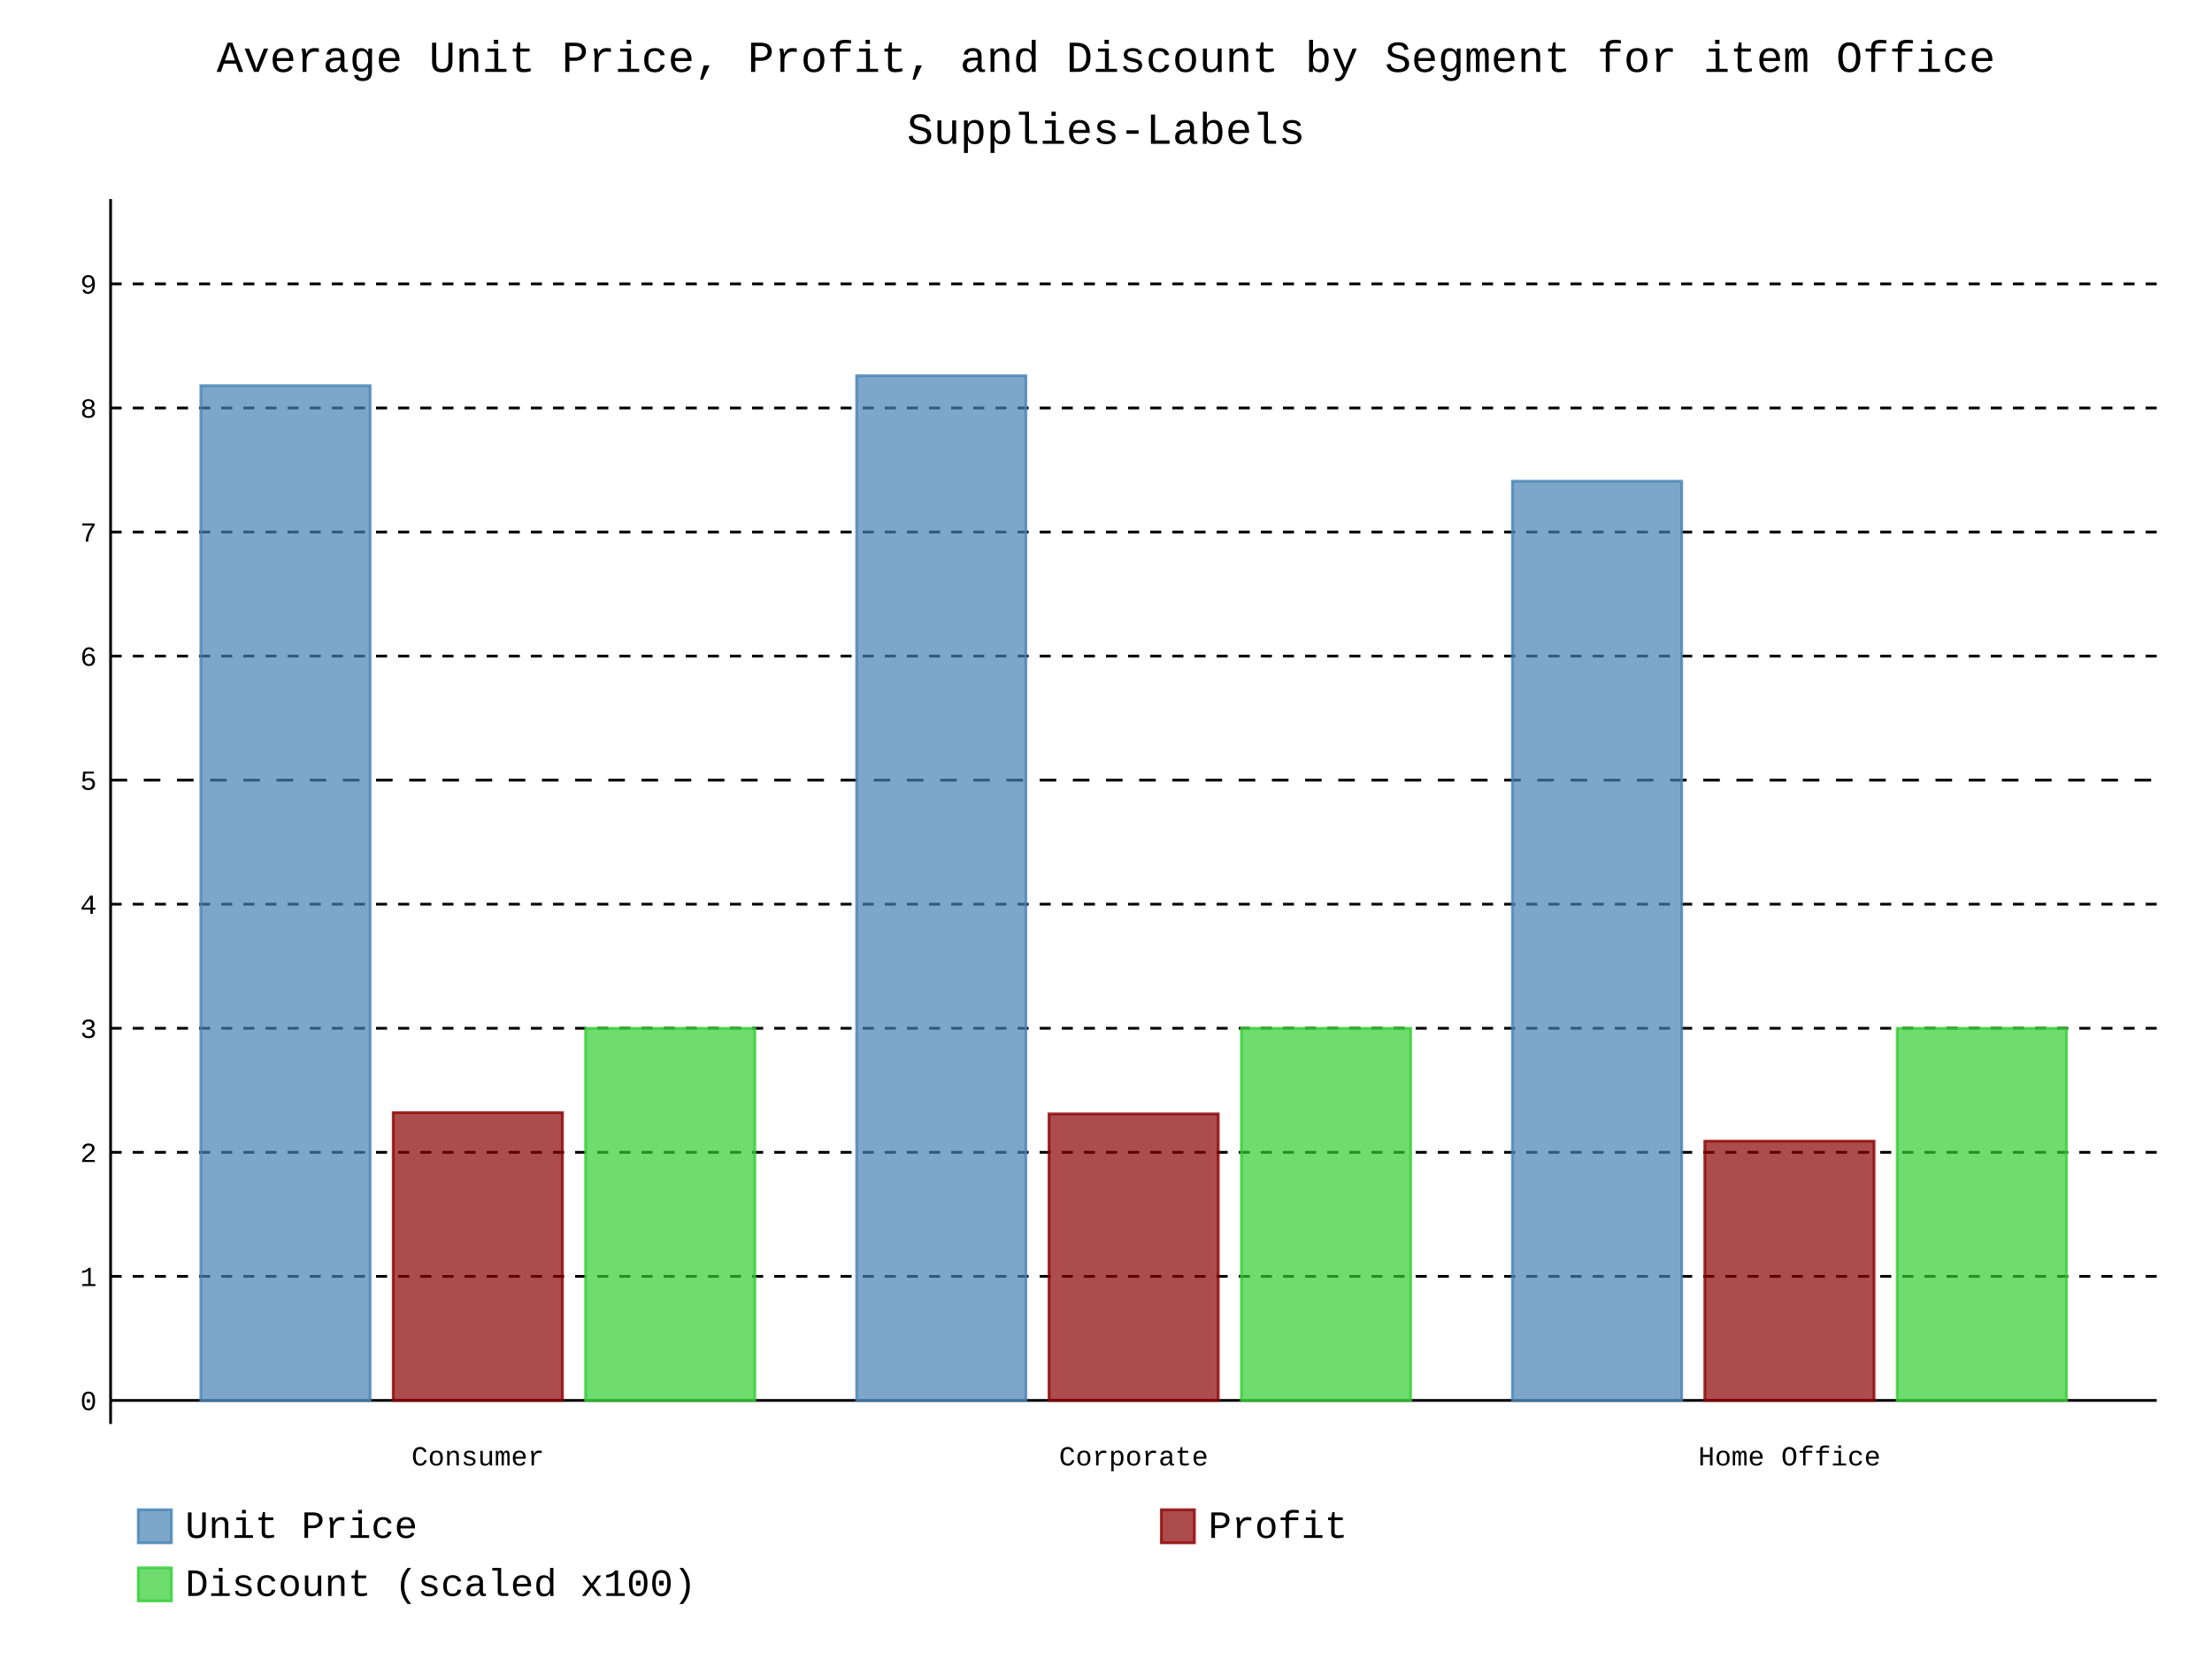
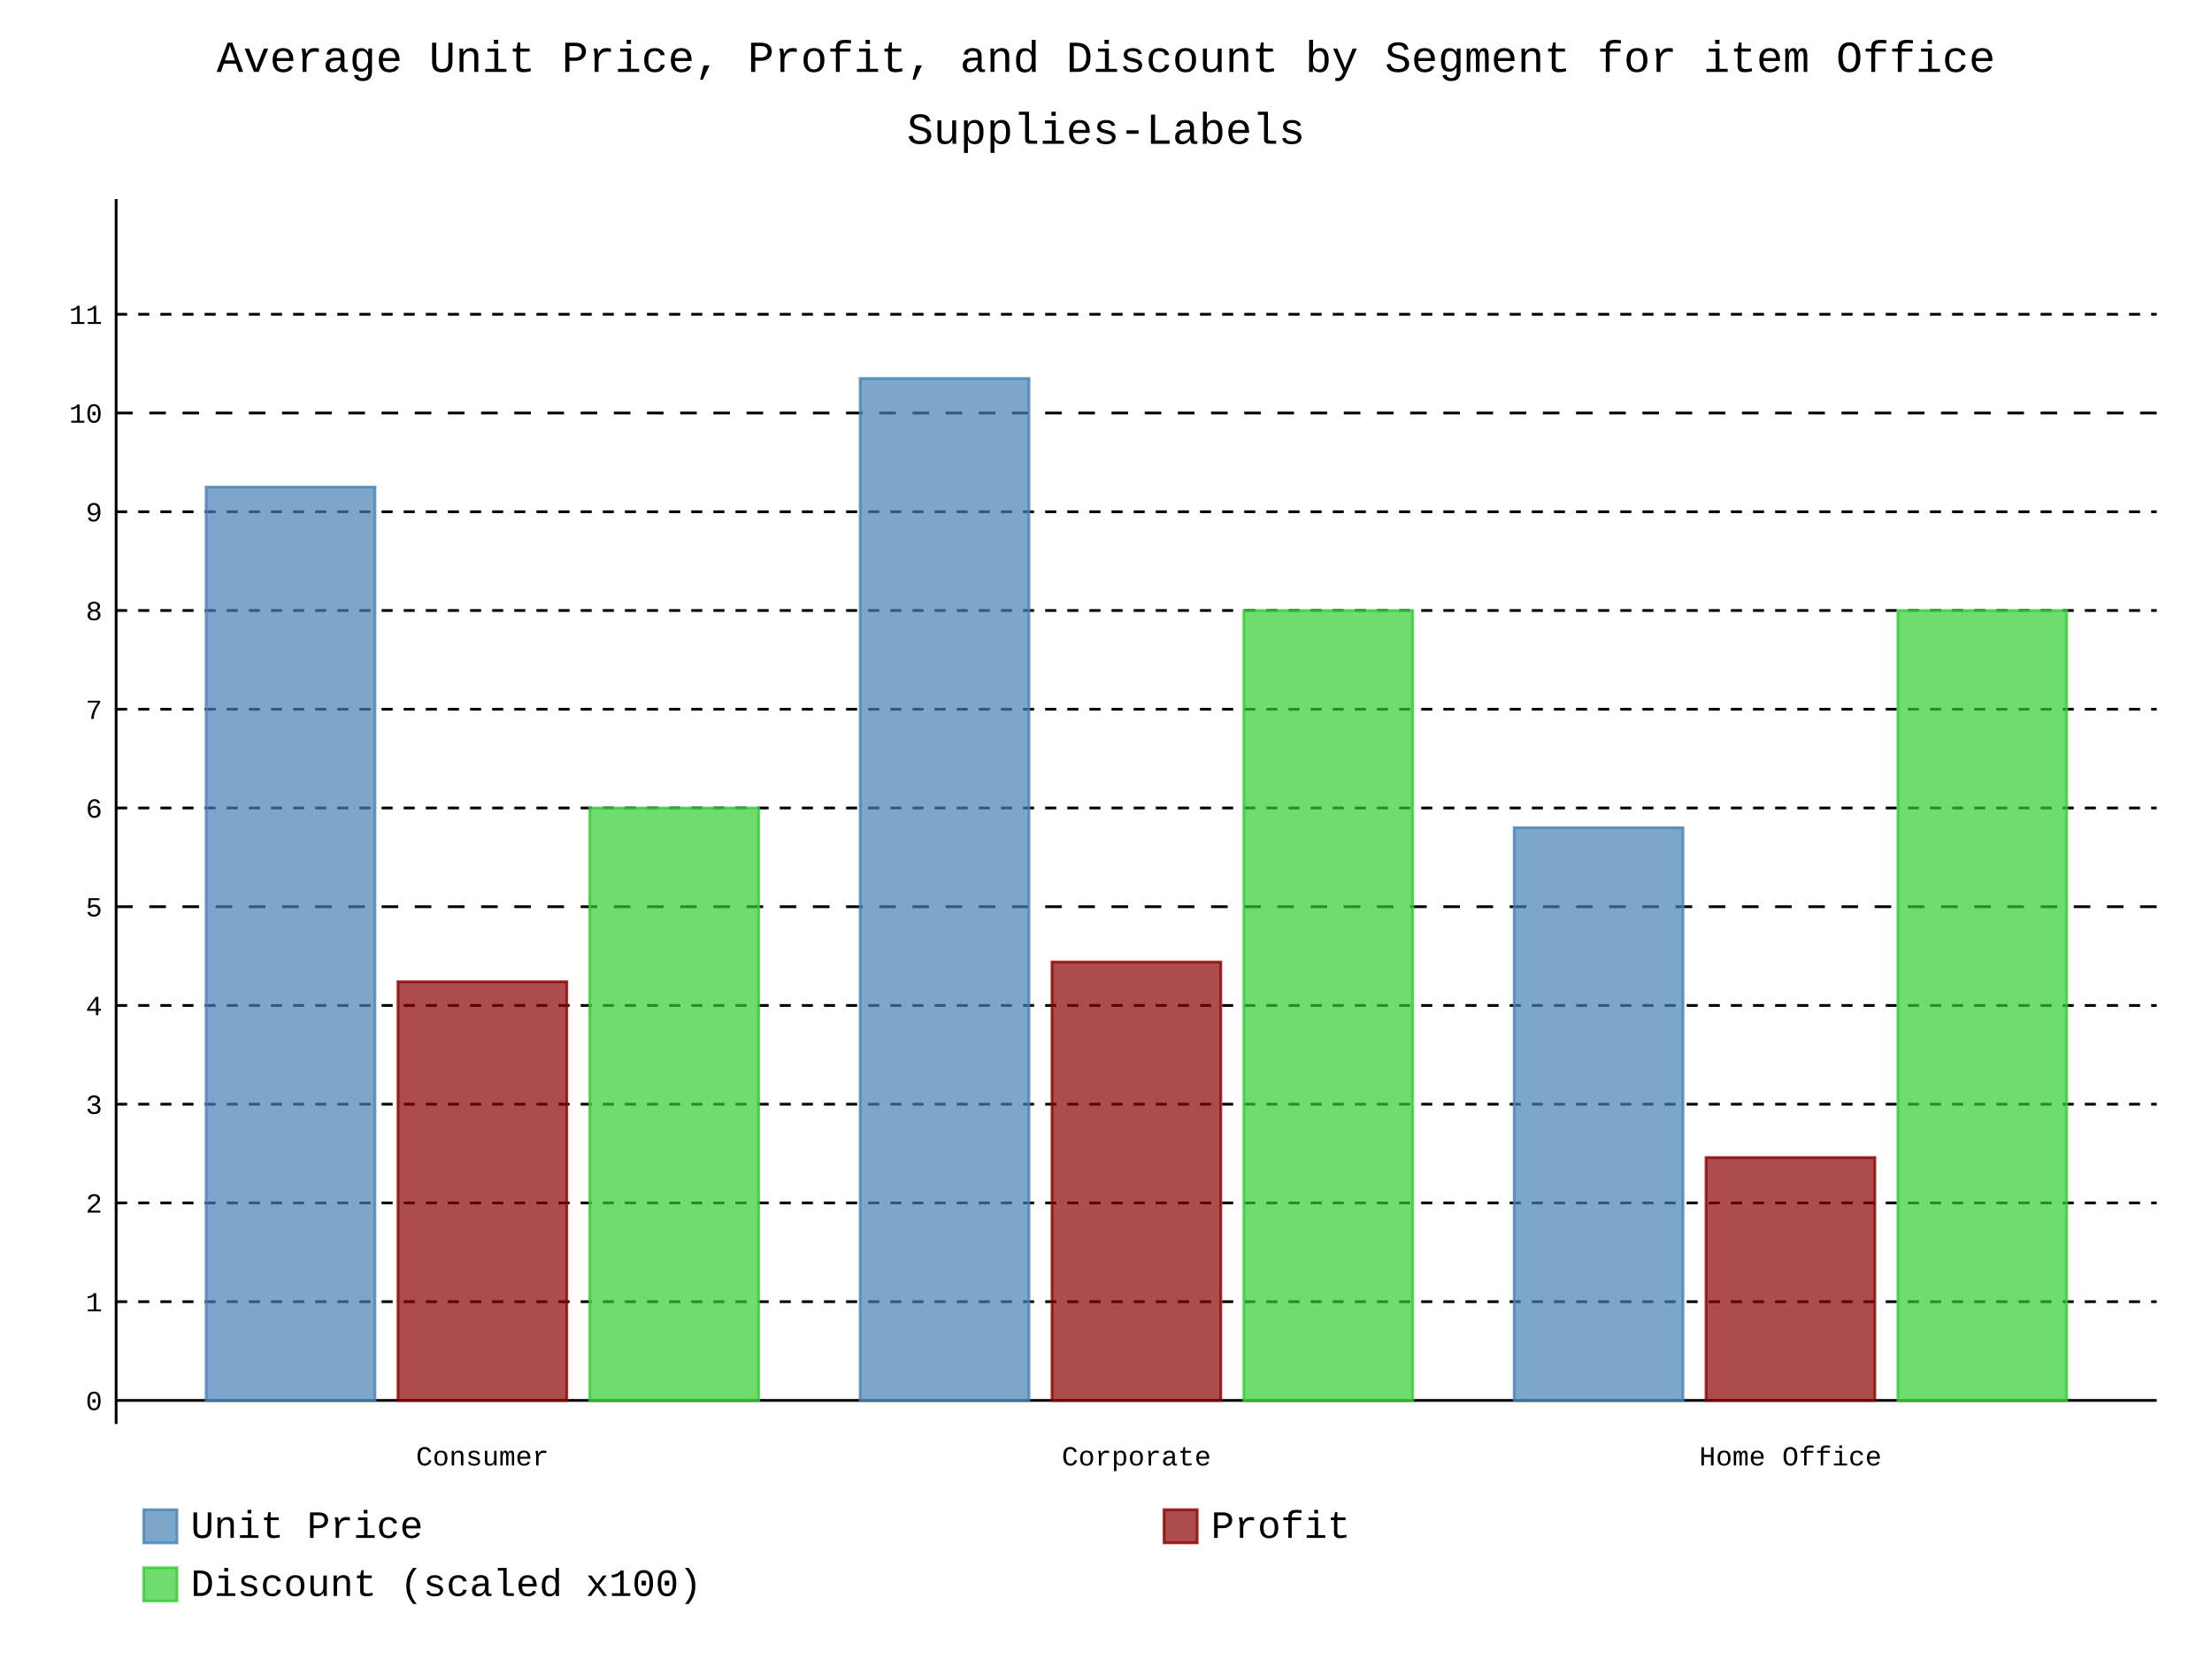
- <svg xmlns="http://www.w3.org/2000/svg" id="chart-18380c47-a66b-49f1-aeb8-bffa00822c3f" class="pygal-chart" viewBox="0 0 800 600">
+ <svg xmlns="http://www.w3.org/2000/svg" id="chart-a0a27bdf-8b54-46d3-9be2-0f6fe8f12bc2" class="pygal-chart" viewBox="0 0 800 600">
  <defs>
-     <style type="text/css">#chart-18380c47-a66b-49f1-aeb8-bffa00822c3f{-webkit-user-select:none;-webkit-font-smoothing:antialiased;font-family:Consolas,"Liberation Mono",Menlo,Courier,monospace}#chart-18380c47-a66b-49f1-aeb8-bffa00822c3f .title{font-family:Consolas,"Liberation Mono",Menlo,Courier,monospace;font-size:16px}#chart-18380c47-a66b-49f1-aeb8-bffa00822c3f .legends .legend text{font-family:Consolas,"Liberation Mono",Menlo,Courier,monospace;font-size:14px}#chart-18380c47-a66b-49f1-aeb8-bffa00822c3f .axis text{font-family:Consolas,"Liberation Mono",Menlo,Courier,monospace;font-size:10px}#chart-18380c47-a66b-49f1-aeb8-bffa00822c3f .axis text.major{font-family:Consolas,"Liberation Mono",Menlo,Courier,monospace;font-size:10px}#chart-18380c47-a66b-49f1-aeb8-bffa00822c3f .text-overlay text.value{font-family:Consolas,"Liberation Mono",Menlo,Courier,monospace;font-size:16px}#chart-18380c47-a66b-49f1-aeb8-bffa00822c3f .text-overlay text.label{font-family:Consolas,"Liberation Mono",Menlo,Courier,monospace;font-size:10px}#chart-18380c47-a66b-49f1-aeb8-bffa00822c3f .tooltip{font-family:Consolas,"Liberation Mono",Menlo,Courier,monospace;font-size:14px}#chart-18380c47-a66b-49f1-aeb8-bffa00822c3f text.no_data{font-family:Consolas,"Liberation Mono",Menlo,Courier,monospace;font-size:64px}
- #chart-18380c47-a66b-49f1-aeb8-bffa00822c3f{background-color:white}#chart-18380c47-a66b-49f1-aeb8-bffa00822c3f path,#chart-18380c47-a66b-49f1-aeb8-bffa00822c3f line,#chart-18380c47-a66b-49f1-aeb8-bffa00822c3f rect,#chart-18380c47-a66b-49f1-aeb8-bffa00822c3f circle{-webkit-transition:150ms;-moz-transition:150ms;transition:150ms}#chart-18380c47-a66b-49f1-aeb8-bffa00822c3f .graph &gt; .background{fill:white}#chart-18380c47-a66b-49f1-aeb8-bffa00822c3f .plot &gt; .background{fill:white}#chart-18380c47-a66b-49f1-aeb8-bffa00822c3f .graph{fill:black}#chart-18380c47-a66b-49f1-aeb8-bffa00822c3f text.no_data{fill:black}#chart-18380c47-a66b-49f1-aeb8-bffa00822c3f .title{fill:black}#chart-18380c47-a66b-49f1-aeb8-bffa00822c3f .legends .legend text{fill:black}#chart-18380c47-a66b-49f1-aeb8-bffa00822c3f .legends .legend:hover text{fill:black}#chart-18380c47-a66b-49f1-aeb8-bffa00822c3f .axis .line{stroke:black}#chart-18380c47-a66b-49f1-aeb8-bffa00822c3f .axis .guide.line{stroke:#630C0D}#chart-18380c47-a66b-49f1-aeb8-bffa00822c3f .axis .major.line{stroke:black}#chart-18380c47-a66b-49f1-aeb8-bffa00822c3f .axis text.major{fill:black}#chart-18380c47-a66b-49f1-aeb8-bffa00822c3f .axis.y .guides:hover .guide.line,#chart-18380c47-a66b-49f1-aeb8-bffa00822c3f .line-graph .axis.x .guides:hover .guide.line,#chart-18380c47-a66b-49f1-aeb8-bffa00822c3f .stackedline-graph .axis.x .guides:hover .guide.line,#chart-18380c47-a66b-49f1-aeb8-bffa00822c3f .xy-graph .axis.x .guides:hover .guide.line{stroke:black}#chart-18380c47-a66b-49f1-aeb8-bffa00822c3f .axis .guides:hover text{fill:black}#chart-18380c47-a66b-49f1-aeb8-bffa00822c3f .reactive{fill-opacity:.7;stroke-opacity:.8;stroke-width:1}#chart-18380c47-a66b-49f1-aeb8-bffa00822c3f .ci{stroke:black}#chart-18380c47-a66b-49f1-aeb8-bffa00822c3f .reactive.active,#chart-18380c47-a66b-49f1-aeb8-bffa00822c3f .active .reactive{fill-opacity:.8;stroke-opacity:.9;stroke-width:4}#chart-18380c47-a66b-49f1-aeb8-bffa00822c3f .ci .reactive.active{stroke-width:1.5}#chart-18380c47-a66b-49f1-aeb8-bffa00822c3f .series text{fill:black}#chart-18380c47-a66b-49f1-aeb8-bffa00822c3f .tooltip rect{fill:white;stroke:black;-webkit-transition:opacity 150ms;-moz-transition:opacity 150ms;transition:opacity 150ms}#chart-18380c47-a66b-49f1-aeb8-bffa00822c3f .tooltip .label{fill:black}#chart-18380c47-a66b-49f1-aeb8-bffa00822c3f .tooltip .label{fill:black}#chart-18380c47-a66b-49f1-aeb8-bffa00822c3f .tooltip .legend{font-size:.8em;fill:#630C0D}#chart-18380c47-a66b-49f1-aeb8-bffa00822c3f .tooltip .x_label{font-size:.6em;fill:black}#chart-18380c47-a66b-49f1-aeb8-bffa00822c3f .tooltip .xlink{font-size:.5em;text-decoration:underline}#chart-18380c47-a66b-49f1-aeb8-bffa00822c3f .tooltip .value{font-size:1.5em}#chart-18380c47-a66b-49f1-aeb8-bffa00822c3f .bound{font-size:.5em}#chart-18380c47-a66b-49f1-aeb8-bffa00822c3f .max-value{font-size:.75em;fill:#630C0D}#chart-18380c47-a66b-49f1-aeb8-bffa00822c3f .map-element{fill:white;stroke:#630C0D !important}#chart-18380c47-a66b-49f1-aeb8-bffa00822c3f .map-element .reactive{fill-opacity:inherit;stroke-opacity:inherit}#chart-18380c47-a66b-49f1-aeb8-bffa00822c3f .color-0,#chart-18380c47-a66b-49f1-aeb8-bffa00822c3f .color-0 a:visited{stroke:#4682B4;fill:#4682B4}#chart-18380c47-a66b-49f1-aeb8-bffa00822c3f .color-1,#chart-18380c47-a66b-49f1-aeb8-bffa00822c3f .color-1 a:visited{stroke:#8B0000;fill:#8B0000}#chart-18380c47-a66b-49f1-aeb8-bffa00822c3f .color-2,#chart-18380c47-a66b-49f1-aeb8-bffa00822c3f .color-2 a:visited{stroke:#32CD32;fill:#32CD32}#chart-18380c47-a66b-49f1-aeb8-bffa00822c3f .text-overlay .color-0 text{fill:black}#chart-18380c47-a66b-49f1-aeb8-bffa00822c3f .text-overlay .color-1 text{fill:black}#chart-18380c47-a66b-49f1-aeb8-bffa00822c3f .text-overlay .color-2 text{fill:black}
- #chart-18380c47-a66b-49f1-aeb8-bffa00822c3f text.no_data{text-anchor:middle}#chart-18380c47-a66b-49f1-aeb8-bffa00822c3f .guide.line{fill:none}#chart-18380c47-a66b-49f1-aeb8-bffa00822c3f .centered{text-anchor:middle}#chart-18380c47-a66b-49f1-aeb8-bffa00822c3f .title{text-anchor:middle}#chart-18380c47-a66b-49f1-aeb8-bffa00822c3f .legends .legend text{fill-opacity:1}#chart-18380c47-a66b-49f1-aeb8-bffa00822c3f .axis.x text{text-anchor:middle}#chart-18380c47-a66b-49f1-aeb8-bffa00822c3f .axis.x:not(.web) text[transform]{text-anchor:start}#chart-18380c47-a66b-49f1-aeb8-bffa00822c3f .axis.x:not(.web) text[transform].backwards{text-anchor:end}#chart-18380c47-a66b-49f1-aeb8-bffa00822c3f .axis.y text{text-anchor:end}#chart-18380c47-a66b-49f1-aeb8-bffa00822c3f .axis.y text[transform].backwards{text-anchor:start}#chart-18380c47-a66b-49f1-aeb8-bffa00822c3f .axis.y2 text{text-anchor:start}#chart-18380c47-a66b-49f1-aeb8-bffa00822c3f .axis.y2 text[transform].backwards{text-anchor:end}#chart-18380c47-a66b-49f1-aeb8-bffa00822c3f .axis .guide.line{stroke-dasharray:4,4;stroke:black}#chart-18380c47-a66b-49f1-aeb8-bffa00822c3f .axis .major.guide.line{stroke-dasharray:6,6;stroke:black}#chart-18380c47-a66b-49f1-aeb8-bffa00822c3f .horizontal .axis.y .guide.line,#chart-18380c47-a66b-49f1-aeb8-bffa00822c3f .horizontal .axis.y2 .guide.line,#chart-18380c47-a66b-49f1-aeb8-bffa00822c3f .vertical .axis.x .guide.line{opacity:0}#chart-18380c47-a66b-49f1-aeb8-bffa00822c3f .horizontal .axis.always_show .guide.line,#chart-18380c47-a66b-49f1-aeb8-bffa00822c3f .vertical .axis.always_show .guide.line{opacity:1 !important}#chart-18380c47-a66b-49f1-aeb8-bffa00822c3f .axis.y .guides:hover .guide.line,#chart-18380c47-a66b-49f1-aeb8-bffa00822c3f .axis.y2 .guides:hover .guide.line,#chart-18380c47-a66b-49f1-aeb8-bffa00822c3f .axis.x .guides:hover .guide.line{opacity:1}#chart-18380c47-a66b-49f1-aeb8-bffa00822c3f .axis .guides:hover text{opacity:1}#chart-18380c47-a66b-49f1-aeb8-bffa00822c3f .nofill{fill:none}#chart-18380c47-a66b-49f1-aeb8-bffa00822c3f .subtle-fill{fill-opacity:.2}#chart-18380c47-a66b-49f1-aeb8-bffa00822c3f .dot{stroke-width:1px;fill-opacity:1;stroke-opacity:1}#chart-18380c47-a66b-49f1-aeb8-bffa00822c3f .dot.active{stroke-width:5px}#chart-18380c47-a66b-49f1-aeb8-bffa00822c3f .dot.negative{fill:transparent}#chart-18380c47-a66b-49f1-aeb8-bffa00822c3f text,#chart-18380c47-a66b-49f1-aeb8-bffa00822c3f tspan{stroke:none !important}#chart-18380c47-a66b-49f1-aeb8-bffa00822c3f .series text.active{opacity:1}#chart-18380c47-a66b-49f1-aeb8-bffa00822c3f .tooltip rect{fill-opacity:.95;stroke-width:.5}#chart-18380c47-a66b-49f1-aeb8-bffa00822c3f .tooltip text{fill-opacity:1}#chart-18380c47-a66b-49f1-aeb8-bffa00822c3f .showable{visibility:hidden}#chart-18380c47-a66b-49f1-aeb8-bffa00822c3f .showable.shown{visibility:visible}#chart-18380c47-a66b-49f1-aeb8-bffa00822c3f .gauge-background{fill:rgba(229,229,229,1);stroke:none}#chart-18380c47-a66b-49f1-aeb8-bffa00822c3f .bg-lines{stroke:white;stroke-width:2px}</style>
+     <style type="text/css">#chart-a0a27bdf-8b54-46d3-9be2-0f6fe8f12bc2{-webkit-user-select:none;-webkit-font-smoothing:antialiased;font-family:Consolas,"Liberation Mono",Menlo,Courier,monospace}#chart-a0a27bdf-8b54-46d3-9be2-0f6fe8f12bc2 .title{font-family:Consolas,"Liberation Mono",Menlo,Courier,monospace;font-size:16px}#chart-a0a27bdf-8b54-46d3-9be2-0f6fe8f12bc2 .legends .legend text{font-family:Consolas,"Liberation Mono",Menlo,Courier,monospace;font-size:14px}#chart-a0a27bdf-8b54-46d3-9be2-0f6fe8f12bc2 .axis text{font-family:Consolas,"Liberation Mono",Menlo,Courier,monospace;font-size:10px}#chart-a0a27bdf-8b54-46d3-9be2-0f6fe8f12bc2 .axis text.major{font-family:Consolas,"Liberation Mono",Menlo,Courier,monospace;font-size:10px}#chart-a0a27bdf-8b54-46d3-9be2-0f6fe8f12bc2 .text-overlay text.value{font-family:Consolas,"Liberation Mono",Menlo,Courier,monospace;font-size:16px}#chart-a0a27bdf-8b54-46d3-9be2-0f6fe8f12bc2 .text-overlay text.label{font-family:Consolas,"Liberation Mono",Menlo,Courier,monospace;font-size:10px}#chart-a0a27bdf-8b54-46d3-9be2-0f6fe8f12bc2 .tooltip{font-family:Consolas,"Liberation Mono",Menlo,Courier,monospace;font-size:14px}#chart-a0a27bdf-8b54-46d3-9be2-0f6fe8f12bc2 text.no_data{font-family:Consolas,"Liberation Mono",Menlo,Courier,monospace;font-size:64px}
+ #chart-a0a27bdf-8b54-46d3-9be2-0f6fe8f12bc2{background-color:white}#chart-a0a27bdf-8b54-46d3-9be2-0f6fe8f12bc2 path,#chart-a0a27bdf-8b54-46d3-9be2-0f6fe8f12bc2 line,#chart-a0a27bdf-8b54-46d3-9be2-0f6fe8f12bc2 rect,#chart-a0a27bdf-8b54-46d3-9be2-0f6fe8f12bc2 circle{-webkit-transition:150ms;-moz-transition:150ms;transition:150ms}#chart-a0a27bdf-8b54-46d3-9be2-0f6fe8f12bc2 .graph &gt; .background{fill:white}#chart-a0a27bdf-8b54-46d3-9be2-0f6fe8f12bc2 .plot &gt; .background{fill:white}#chart-a0a27bdf-8b54-46d3-9be2-0f6fe8f12bc2 .graph{fill:black}#chart-a0a27bdf-8b54-46d3-9be2-0f6fe8f12bc2 text.no_data{fill:black}#chart-a0a27bdf-8b54-46d3-9be2-0f6fe8f12bc2 .title{fill:black}#chart-a0a27bdf-8b54-46d3-9be2-0f6fe8f12bc2 .legends .legend text{fill:black}#chart-a0a27bdf-8b54-46d3-9be2-0f6fe8f12bc2 .legends .legend:hover text{fill:black}#chart-a0a27bdf-8b54-46d3-9be2-0f6fe8f12bc2 .axis .line{stroke:black}#chart-a0a27bdf-8b54-46d3-9be2-0f6fe8f12bc2 .axis .guide.line{stroke:#630C0D}#chart-a0a27bdf-8b54-46d3-9be2-0f6fe8f12bc2 .axis .major.line{stroke:black}#chart-a0a27bdf-8b54-46d3-9be2-0f6fe8f12bc2 .axis text.major{fill:black}#chart-a0a27bdf-8b54-46d3-9be2-0f6fe8f12bc2 .axis.y .guides:hover .guide.line,#chart-a0a27bdf-8b54-46d3-9be2-0f6fe8f12bc2 .line-graph .axis.x .guides:hover .guide.line,#chart-a0a27bdf-8b54-46d3-9be2-0f6fe8f12bc2 .stackedline-graph .axis.x .guides:hover .guide.line,#chart-a0a27bdf-8b54-46d3-9be2-0f6fe8f12bc2 .xy-graph .axis.x .guides:hover .guide.line{stroke:black}#chart-a0a27bdf-8b54-46d3-9be2-0f6fe8f12bc2 .axis .guides:hover text{fill:black}#chart-a0a27bdf-8b54-46d3-9be2-0f6fe8f12bc2 .reactive{fill-opacity:.7;stroke-opacity:.8;stroke-width:1}#chart-a0a27bdf-8b54-46d3-9be2-0f6fe8f12bc2 .ci{stroke:black}#chart-a0a27bdf-8b54-46d3-9be2-0f6fe8f12bc2 .reactive.active,#chart-a0a27bdf-8b54-46d3-9be2-0f6fe8f12bc2 .active .reactive{fill-opacity:.8;stroke-opacity:.9;stroke-width:4}#chart-a0a27bdf-8b54-46d3-9be2-0f6fe8f12bc2 .ci .reactive.active{stroke-width:1.5}#chart-a0a27bdf-8b54-46d3-9be2-0f6fe8f12bc2 .series text{fill:black}#chart-a0a27bdf-8b54-46d3-9be2-0f6fe8f12bc2 .tooltip rect{fill:white;stroke:black;-webkit-transition:opacity 150ms;-moz-transition:opacity 150ms;transition:opacity 150ms}#chart-a0a27bdf-8b54-46d3-9be2-0f6fe8f12bc2 .tooltip .label{fill:black}#chart-a0a27bdf-8b54-46d3-9be2-0f6fe8f12bc2 .tooltip .label{fill:black}#chart-a0a27bdf-8b54-46d3-9be2-0f6fe8f12bc2 .tooltip .legend{font-size:.8em;fill:#630C0D}#chart-a0a27bdf-8b54-46d3-9be2-0f6fe8f12bc2 .tooltip .x_label{font-size:.6em;fill:black}#chart-a0a27bdf-8b54-46d3-9be2-0f6fe8f12bc2 .tooltip .xlink{font-size:.5em;text-decoration:underline}#chart-a0a27bdf-8b54-46d3-9be2-0f6fe8f12bc2 .tooltip .value{font-size:1.5em}#chart-a0a27bdf-8b54-46d3-9be2-0f6fe8f12bc2 .bound{font-size:.5em}#chart-a0a27bdf-8b54-46d3-9be2-0f6fe8f12bc2 .max-value{font-size:.75em;fill:#630C0D}#chart-a0a27bdf-8b54-46d3-9be2-0f6fe8f12bc2 .map-element{fill:white;stroke:#630C0D !important}#chart-a0a27bdf-8b54-46d3-9be2-0f6fe8f12bc2 .map-element .reactive{fill-opacity:inherit;stroke-opacity:inherit}#chart-a0a27bdf-8b54-46d3-9be2-0f6fe8f12bc2 .color-0,#chart-a0a27bdf-8b54-46d3-9be2-0f6fe8f12bc2 .color-0 a:visited{stroke:#4682B4;fill:#4682B4}#chart-a0a27bdf-8b54-46d3-9be2-0f6fe8f12bc2 .color-1,#chart-a0a27bdf-8b54-46d3-9be2-0f6fe8f12bc2 .color-1 a:visited{stroke:#8B0000;fill:#8B0000}#chart-a0a27bdf-8b54-46d3-9be2-0f6fe8f12bc2 .color-2,#chart-a0a27bdf-8b54-46d3-9be2-0f6fe8f12bc2 .color-2 a:visited{stroke:#32CD32;fill:#32CD32}#chart-a0a27bdf-8b54-46d3-9be2-0f6fe8f12bc2 .text-overlay .color-0 text{fill:black}#chart-a0a27bdf-8b54-46d3-9be2-0f6fe8f12bc2 .text-overlay .color-1 text{fill:black}#chart-a0a27bdf-8b54-46d3-9be2-0f6fe8f12bc2 .text-overlay .color-2 text{fill:black}
+ #chart-a0a27bdf-8b54-46d3-9be2-0f6fe8f12bc2 text.no_data{text-anchor:middle}#chart-a0a27bdf-8b54-46d3-9be2-0f6fe8f12bc2 .guide.line{fill:none}#chart-a0a27bdf-8b54-46d3-9be2-0f6fe8f12bc2 .centered{text-anchor:middle}#chart-a0a27bdf-8b54-46d3-9be2-0f6fe8f12bc2 .title{text-anchor:middle}#chart-a0a27bdf-8b54-46d3-9be2-0f6fe8f12bc2 .legends .legend text{fill-opacity:1}#chart-a0a27bdf-8b54-46d3-9be2-0f6fe8f12bc2 .axis.x text{text-anchor:middle}#chart-a0a27bdf-8b54-46d3-9be2-0f6fe8f12bc2 .axis.x:not(.web) text[transform]{text-anchor:start}#chart-a0a27bdf-8b54-46d3-9be2-0f6fe8f12bc2 .axis.x:not(.web) text[transform].backwards{text-anchor:end}#chart-a0a27bdf-8b54-46d3-9be2-0f6fe8f12bc2 .axis.y text{text-anchor:end}#chart-a0a27bdf-8b54-46d3-9be2-0f6fe8f12bc2 .axis.y text[transform].backwards{text-anchor:start}#chart-a0a27bdf-8b54-46d3-9be2-0f6fe8f12bc2 .axis.y2 text{text-anchor:start}#chart-a0a27bdf-8b54-46d3-9be2-0f6fe8f12bc2 .axis.y2 text[transform].backwards{text-anchor:end}#chart-a0a27bdf-8b54-46d3-9be2-0f6fe8f12bc2 .axis .guide.line{stroke-dasharray:4,4;stroke:black}#chart-a0a27bdf-8b54-46d3-9be2-0f6fe8f12bc2 .axis .major.guide.line{stroke-dasharray:6,6;stroke:black}#chart-a0a27bdf-8b54-46d3-9be2-0f6fe8f12bc2 .horizontal .axis.y .guide.line,#chart-a0a27bdf-8b54-46d3-9be2-0f6fe8f12bc2 .horizontal .axis.y2 .guide.line,#chart-a0a27bdf-8b54-46d3-9be2-0f6fe8f12bc2 .vertical .axis.x .guide.line{opacity:0}#chart-a0a27bdf-8b54-46d3-9be2-0f6fe8f12bc2 .horizontal .axis.always_show .guide.line,#chart-a0a27bdf-8b54-46d3-9be2-0f6fe8f12bc2 .vertical .axis.always_show .guide.line{opacity:1 !important}#chart-a0a27bdf-8b54-46d3-9be2-0f6fe8f12bc2 .axis.y .guides:hover .guide.line,#chart-a0a27bdf-8b54-46d3-9be2-0f6fe8f12bc2 .axis.y2 .guides:hover .guide.line,#chart-a0a27bdf-8b54-46d3-9be2-0f6fe8f12bc2 .axis.x .guides:hover .guide.line{opacity:1}#chart-a0a27bdf-8b54-46d3-9be2-0f6fe8f12bc2 .axis .guides:hover text{opacity:1}#chart-a0a27bdf-8b54-46d3-9be2-0f6fe8f12bc2 .nofill{fill:none}#chart-a0a27bdf-8b54-46d3-9be2-0f6fe8f12bc2 .subtle-fill{fill-opacity:.2}#chart-a0a27bdf-8b54-46d3-9be2-0f6fe8f12bc2 .dot{stroke-width:1px;fill-opacity:1;stroke-opacity:1}#chart-a0a27bdf-8b54-46d3-9be2-0f6fe8f12bc2 .dot.active{stroke-width:5px}#chart-a0a27bdf-8b54-46d3-9be2-0f6fe8f12bc2 .dot.negative{fill:transparent}#chart-a0a27bdf-8b54-46d3-9be2-0f6fe8f12bc2 text,#chart-a0a27bdf-8b54-46d3-9be2-0f6fe8f12bc2 tspan{stroke:none !important}#chart-a0a27bdf-8b54-46d3-9be2-0f6fe8f12bc2 .series text.active{opacity:1}#chart-a0a27bdf-8b54-46d3-9be2-0f6fe8f12bc2 .tooltip rect{fill-opacity:.95;stroke-width:.5}#chart-a0a27bdf-8b54-46d3-9be2-0f6fe8f12bc2 .tooltip text{fill-opacity:1}#chart-a0a27bdf-8b54-46d3-9be2-0f6fe8f12bc2 .showable{visibility:hidden}#chart-a0a27bdf-8b54-46d3-9be2-0f6fe8f12bc2 .showable.shown{visibility:visible}#chart-a0a27bdf-8b54-46d3-9be2-0f6fe8f12bc2 .gauge-background{fill:rgba(229,229,229,1);stroke:none}#chart-a0a27bdf-8b54-46d3-9be2-0f6fe8f12bc2 .bg-lines{stroke:white;stroke-width:2px}</style>
  </defs>
  <g class="graph bar-graph vertical">
    <rect x="0" y="0" width="800" height="600" class="background" />
-     <g transform="translate(40, 72)" class="plot">
-       <rect x="0" y="0" width="740" height="443.0" class="background" />
+     <g transform="translate(42, 72)" class="plot">
+       <rect x="0" y="0" width="738.0" height="443.0" class="background" />
      <g class="axis y always_show">
        <g class="guides">
-           <path d="M0 434.481 h740" class="axis major line" />
+           <path d="M0 434.481 h738" class="axis major line" />
          <text x="-5" y="437.981" class="major">0</text>
        </g>
        <g class="guides">
-           <path d="M0 389.614 h740" class="guide line" />
-           <text x="-5" y="393.114" class="">1</text>
+           <path d="M0 398.77 h738" class="guide line" />
+           <text x="-5" y="402.27" class="">1</text>
        </g>
        <g class="guides">
-           <path d="M0 344.748 h740" class="guide line" />
-           <text x="-5" y="348.248" class="">2</text>
+           <path d="M0 363.059 h738" class="guide line" />
+           <text x="-5" y="366.559" class="">2</text>
        </g>
        <g class="guides">
-           <path d="M0 299.882 h740" class="guide line" />
-           <text x="-5" y="303.382" class="">3</text>
+           <path d="M0 327.348 h738" class="guide line" />
+           <text x="-5" y="330.848" class="">3</text>
        </g>
        <g class="guides">
-           <path d="M0 255.015 h740" class="guide line" />
-           <text x="-5" y="258.515" class="">4</text>
+           <path d="M0 291.637 h738" class="guide line" />
+           <text x="-5" y="295.137" class="">4</text>
        </g>
        <g class="guides">
-           <path d="M0 210.149 h740" class="major guide line" />
-           <text x="-5" y="213.649" class="major">5</text>
+           <path d="M0 255.925 h738" class="major guide line" />
+           <text x="-5" y="259.425" class="major">5</text>
        </g>
        <g class="guides">
-           <path d="M0 165.282 h740" class="guide line" />
-           <text x="-5" y="168.782" class="">6</text>
+           <path d="M0 220.214 h738" class="guide line" />
+           <text x="-5" y="223.714" class="">6</text>
        </g>
        <g class="guides">
-           <path d="M0 120.416 h740" class="guide line" />
-           <text x="-5" y="123.916" class="">7</text>
+           <path d="M0 184.503 h738" class="guide line" />
+           <text x="-5" y="188.003" class="">7</text>
        </g>
        <g class="guides">
-           <path d="M0 75.55 h740" class="guide line" />
-           <text x="-5" y="79.05" class="">8</text>
+           <path d="M0 148.792 h738" class="guide line" />
+           <text x="-5" y="152.292" class="">8</text>
        </g>
        <g class="guides">
-           <path d="M0 30.683 h740" class="guide line" />
-           <text x="-5" y="34.183" class="">9</text>
+           <path d="M0 113.081 h738" class="guide line" />
+           <text x="-5" y="116.581" class="">9</text>
+         </g>
+         <g class="guides">
+           <path d="M0 77.37 h738" class="major guide line" />
+           <text x="-5" y="80.87" class="major">10</text>
+         </g>
+         <g class="guides">
+           <path d="M0 41.659 h738" class="guide line" />
+           <text x="-5" y="45.159" class="">11</text>
        </g>
      </g>
      <g class="axis x">
        <path d="M0 0 v443" class="line" />
        <g class="guides">
-           <path d="M132.821 0 v443" class="guide line" />
-           <text x="132.821" y="458.0" class="">Consumer</text>
+           <path d="M132.462 0 v443" class="guide line" />
+           <text x="132.462" y="458.0" class="">Consumer</text>
        </g>
        <g class="guides">
-           <path d="M370 0 v443" class="guide line" />
-           <text x="370.0" y="458.0" class="">Corporate</text>
+           <path d="M369 0 v443" class="guide line" />
+           <text x="369.0" y="458.0" class="">Corporate</text>
        </g>
        <g class="guides">
-           <path d="M607.179 0 v443" class="guide line" />
-           <text x="607.179" y="458.0" class="">Home Office</text>
+           <path d="M605.538 0 v443" class="guide line" />
+           <text x="605.538" y="458.0" class="">Home Office</text>
        </g>
      </g>
      <g class="series serie-0 color-0">
        <g class="bars">
          <g class="bar">
-             <rect x="32.636" y="67.474" rx="0" ry="0" width="61.224" height="367.007" class="rect reactive tooltip-trigger" />
+             <rect x="32.548" y="104.153" rx="0" ry="0" width="61.058" height="330.327" class="rect reactive tooltip-trigger" />
          </g>
          <g class="bar">
-             <rect x="269.815" y="63.884" rx="0" ry="0" width="61.224" height="370.596" class="rect reactive tooltip-trigger" />
+             <rect x="269.086" y="64.871" rx="0" ry="0" width="61.058" height="369.609" class="rect reactive tooltip-trigger" />
          </g>
          <g class="bar">
-             <rect x="506.995" y="102.021" rx="0" ry="0" width="61.224" height="332.46" class="rect reactive tooltip-trigger" />
+             <rect x="505.625" y="227.357" rx="0" ry="0" width="61.058" height="207.124" class="rect reactive tooltip-trigger" />
          </g>
        </g>
      </g>
      <g class="series serie-1 color-1">
        <g class="bars">
          <g class="bar">
-             <rect x="102.209" y="330.391" rx="0" ry="0" width="61.224" height="104.09" class="rect reactive tooltip-trigger" />
+             <rect x="101.932" y="283.066" rx="0" ry="0" width="61.058" height="151.415" class="rect reactive tooltip-trigger" />
          </g>
          <g class="bar">
-             <rect x="339.388" y="330.839" rx="0" ry="0" width="61.224" height="103.641" class="rect reactive tooltip-trigger" />
+             <rect x="338.471" y="275.924" rx="0" ry="0" width="61.058" height="158.557" class="rect reactive tooltip-trigger" />
          </g>
          <g class="bar">
-             <rect x="576.568" y="340.71" rx="0" ry="0" width="61.224" height="93.771" class="rect reactive tooltip-trigger" />
+             <rect x="575.009" y="346.632" rx="0" ry="0" width="61.058" height="87.849" class="rect reactive tooltip-trigger" />
          </g>
        </g>
      </g>
      <g class="series serie-2 color-2">
        <g class="bars">
          <g class="bar">
-             <rect x="171.781" y="299.882" rx="0" ry="0" width="61.224" height="134.599" class="rect reactive tooltip-trigger" />
+             <rect x="171.317" y="220.214" rx="0" ry="0" width="61.058" height="214.266" class="rect reactive tooltip-trigger" />
          </g>
          <g class="bar">
-             <rect x="408.961" y="299.882" rx="0" ry="0" width="61.224" height="134.599" class="rect reactive tooltip-trigger" />
+             <rect x="407.855" y="148.792" rx="0" ry="0" width="61.058" height="285.688" class="rect reactive tooltip-trigger" />
          </g>
          <g class="bar">
-             <rect x="646.14" y="299.882" rx="0" ry="0" width="61.224" height="134.599" class="rect reactive tooltip-trigger" />
+             <rect x="644.394" y="148.792" rx="0" ry="0" width="61.058" height="285.688" class="rect reactive tooltip-trigger" />
          </g>
        </g>
      </g>
    </g>
    <g class="titles">
      <text x="400.0" y="26" class="title plot_title">Average Unit Price, Profit, and Discount by Segment for item Office</text>
      <text x="400.0" y="52" class="title plot_title">Supplies-Labels</text>
    </g>
-     <g transform="translate(40, 72)" class="plot overlay">
+     <g transform="translate(42, 72)" class="plot overlay">
      <g class="series serie-0 color-0" />
      <g class="series serie-1 color-1" />
      <g class="series serie-2 color-2" />
    </g>
-     <g transform="translate(40, 72)" class="plot text-overlay">
+     <g transform="translate(42, 72)" class="plot text-overlay">
      <g class="series serie-0 color-0" />
      <g class="series serie-1 color-1" />
      <g class="series serie-2 color-2" />
    </g>
-     <g transform="translate(40, 72)" class="plot tooltip-overlay">
+     <g transform="translate(42, 72)" class="plot tooltip-overlay">
      <g transform="translate(0 0)" style="opacity: 0" class="tooltip">
        <rect rx="0" ry="0" width="0" height="0" class="tooltip-box" />
        <g class="text" />
      </g>
    </g>
-     <g transform="translate(50, 545)" class="legends">
+     <g transform="translate(52, 545)" class="legends">
      <g id="activate-serie-0" class="legend reactive activate-serie">
        <rect x="0.0" y="1.0" width="12" height="12" class="color-0 reactive" />
        <text x="17.0" y="11.2">Unit Price</text>
      </g>
      <g id="activate-serie-1" class="legend reactive activate-serie">
-         <rect x="370.0" y="1.0" width="12" height="12" class="color-1 reactive" />
-         <text x="387.0" y="11.2">Profit</text>
+         <rect x="369.0" y="1.0" width="12" height="12" class="color-1 reactive" />
+         <text x="386.0" y="11.2">Profit</text>
      </g>
      <g id="activate-serie-2" class="legend reactive activate-serie">
        <rect x="0.0" y="22.0" width="12" height="12" class="color-2 reactive" />
        <text x="17.0" y="32.2">Discount (scaled x100)</text>
      </g>
    </g>
  </g>
</svg>
